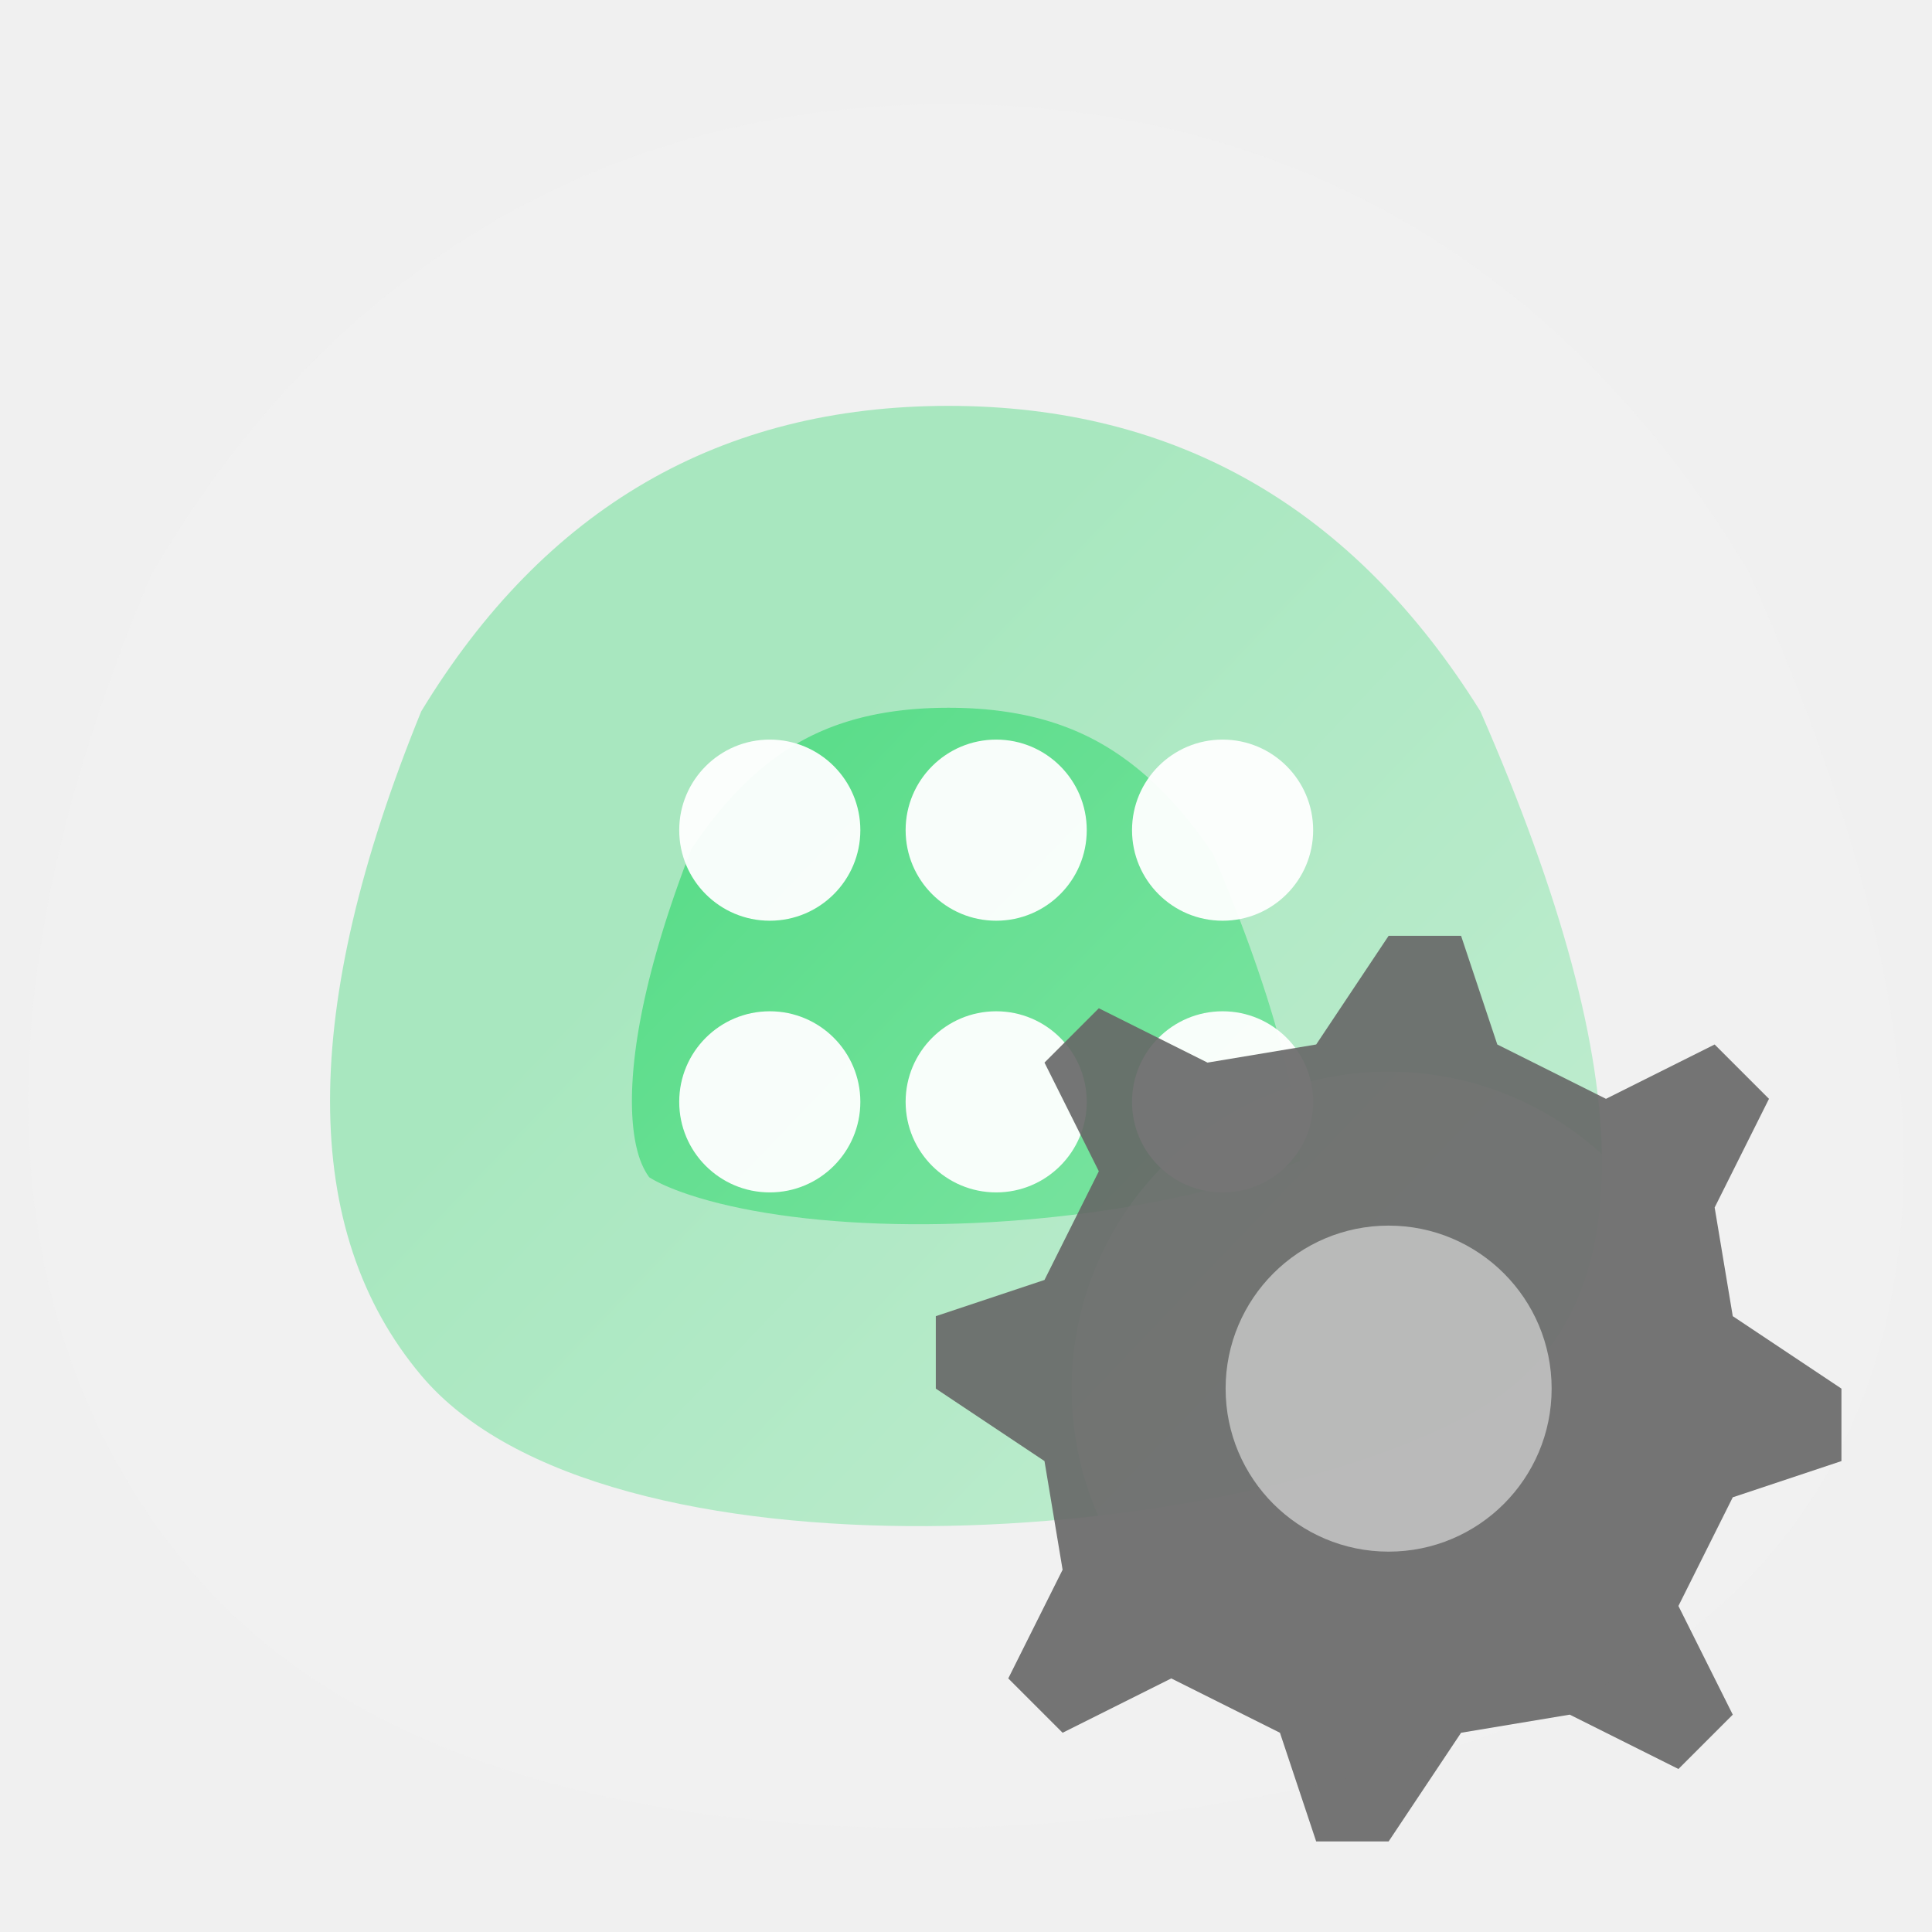
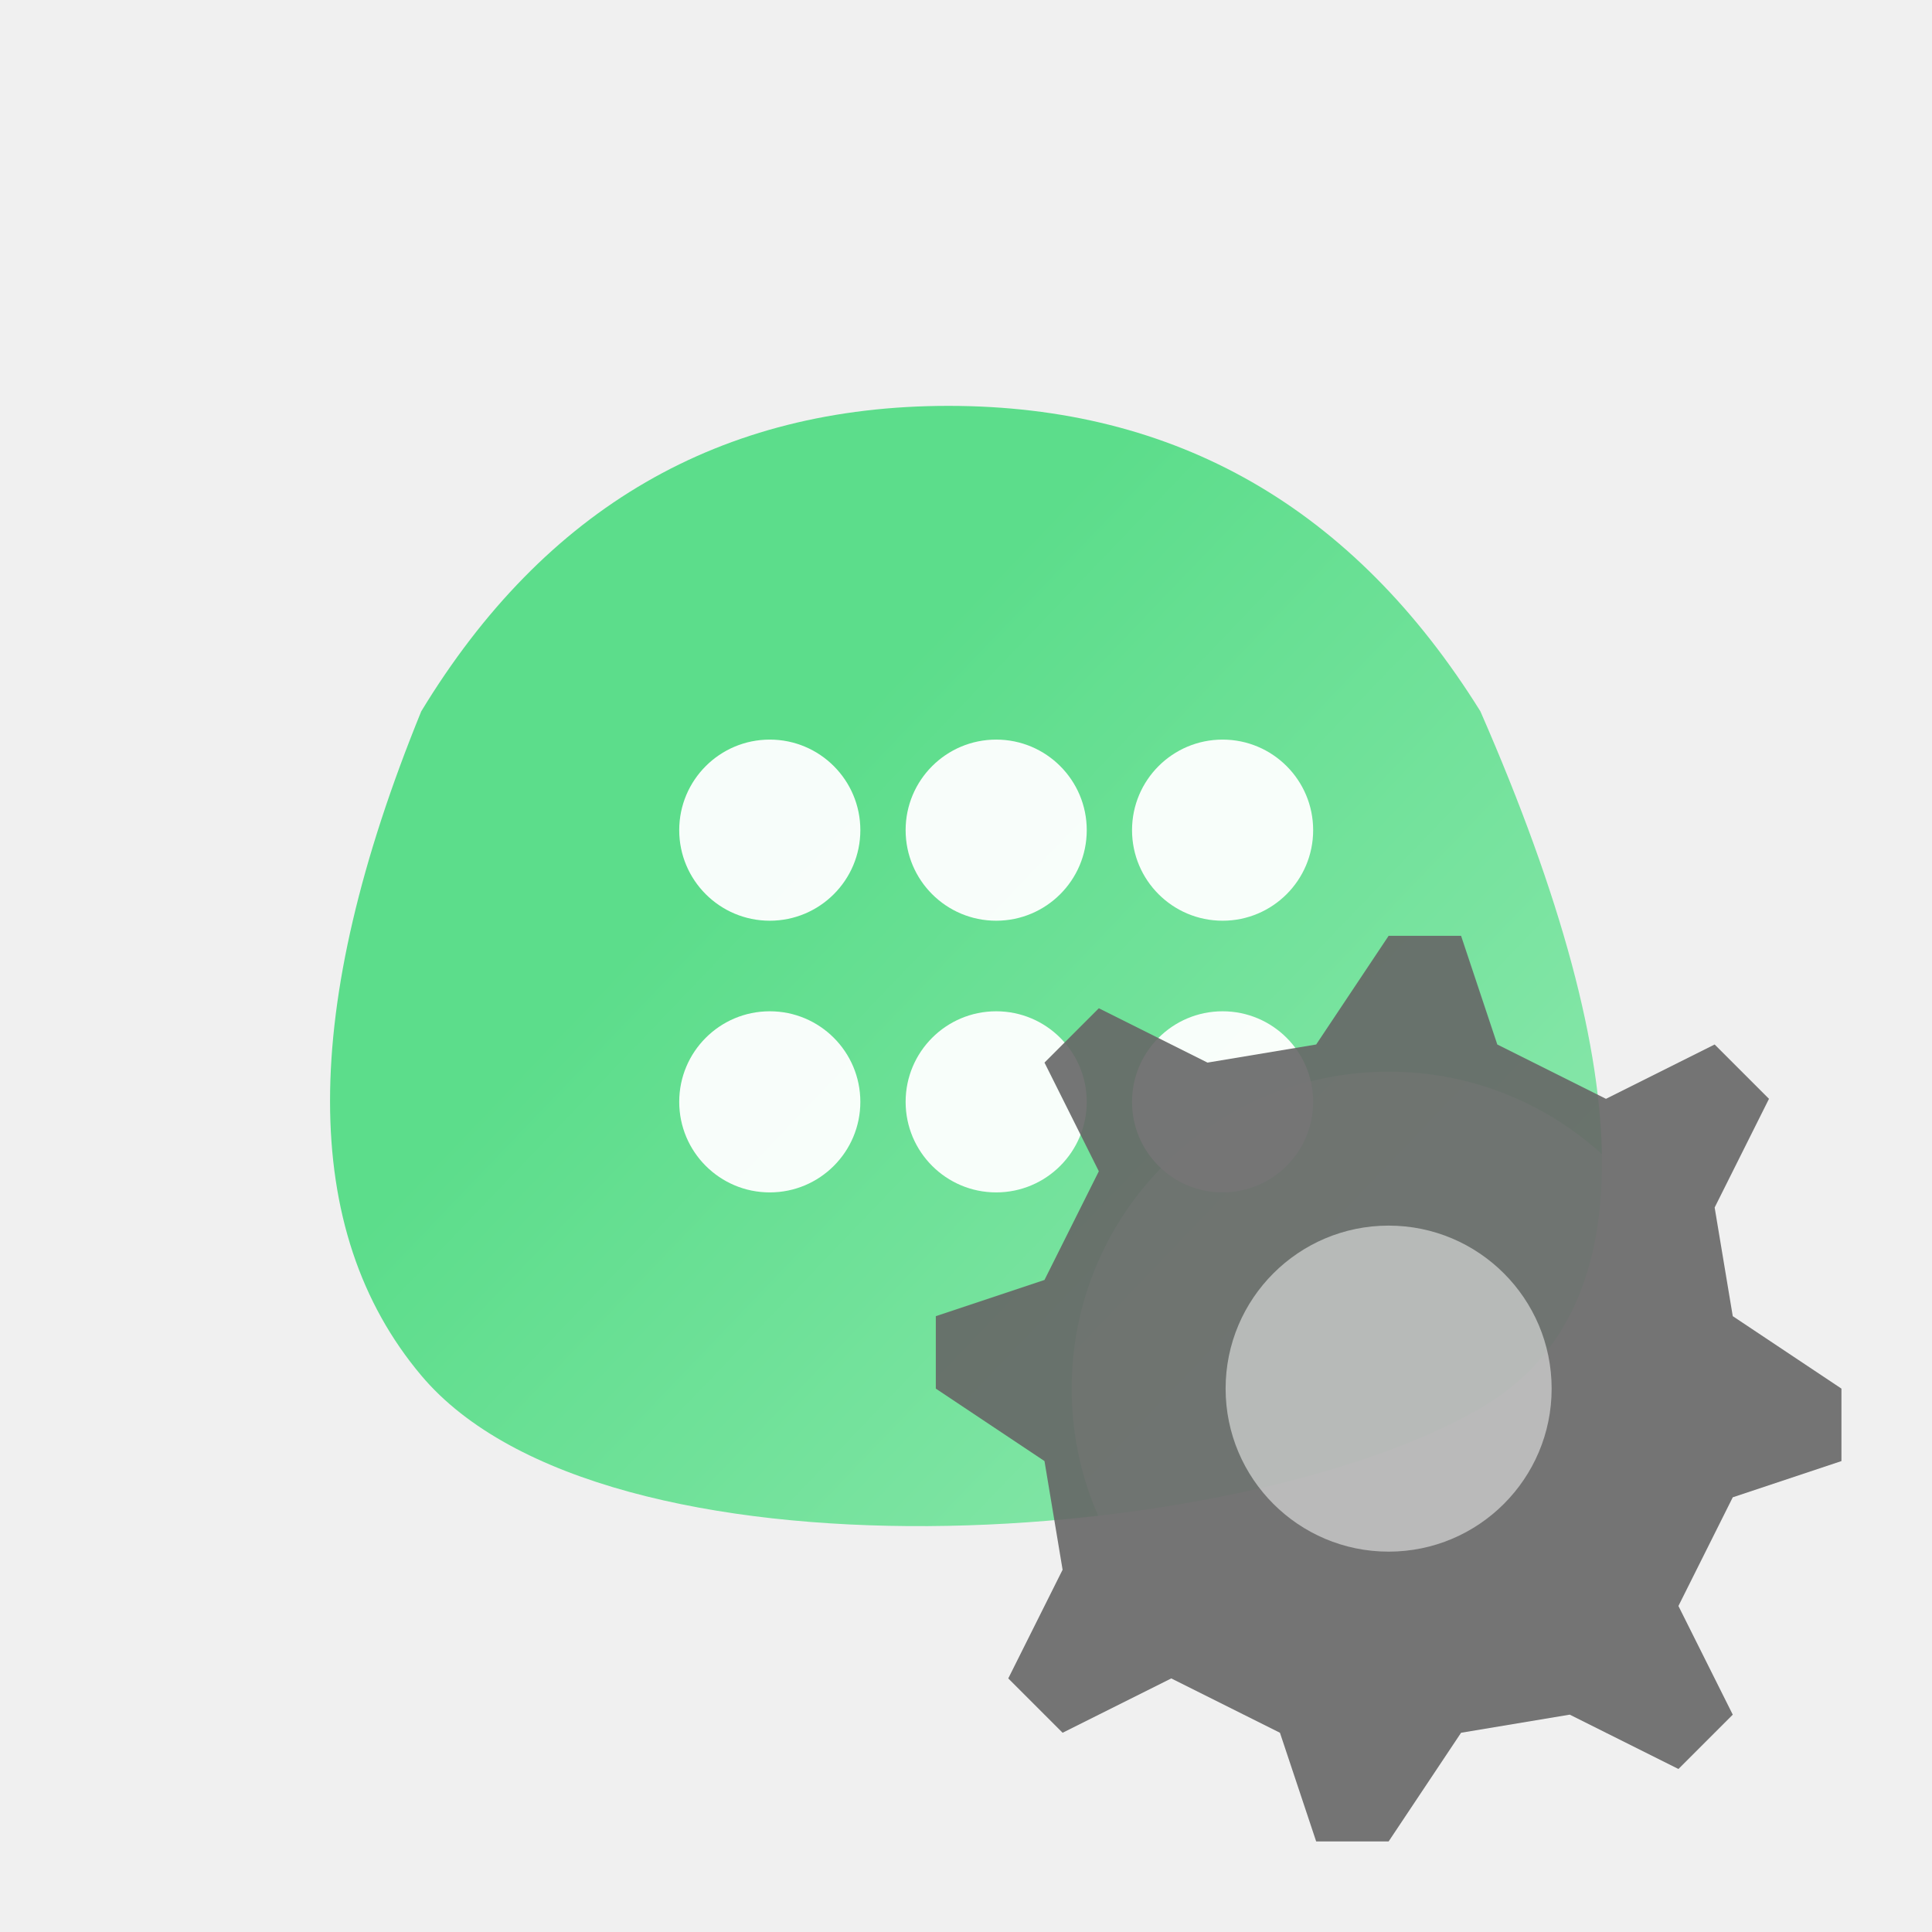
<svg xmlns="http://www.w3.org/2000/svg" viewBox="0 0 640 640" width="32" height="32">
  <g transform="matrix(1 0 0 1 320 320)">
    <linearGradient id="S3" gradientUnits="userSpaceOnUse" gradientTransform="matrix(1 0 0 1 -319.9987 -320.0002)" x1="259.78" y1="261.15" x2="463.85" y2="456.49">
      <stop stop-color="#5CDD8B" />
      <stop offset="1" stop-color="#86E6A9" />
    </linearGradient>
-     <path style="stroke: rgb(242,242,242); stroke-opacity: 0.51; stroke-width: 200; stroke-linecap: round; stroke-linejoin: miter; stroke-miterlimit: 4; fill: url(#S3); fill-rule: nonzero; opacity: 1;" d="M 170.401 -84.36 C 224.091 38.38 224.091 115.34 170.401 146.5 C 89.851 193.24 -120.039 207.49 -180.459 135.64 C -220.739 87.74 -220.739 14.4 -180.459 -84.36 C -139.499 -151.82 -81.289 -185.55 -5.829 -185.55 C 69.641 -185.55 128.381 -151.82 170.401 -84.36 z" />
+     <path style="fill: url(#S3); fill-rule: nonzero; opacity: 1;" d="M 170.401 -84.36 C 224.091 38.38 224.091 115.34 170.401 146.5 C 89.851 193.24 -120.039 207.49 -180.459 135.64 C -220.739 87.74 -220.739 14.4 -180.459 -84.36 C -139.499 -151.82 -81.289 -185.55 -5.829 -185.55 C 69.641 -185.55 128.381 -151.82 170.401 -84.36 z" />
  </g>
  <circle cx="255" cy="275" r="30" fill="#fff" opacity="0.95" />
  <circle cx="330" cy="275" r="30" fill="#fff" opacity="0.95" />
  <circle cx="405" cy="275" r="30" fill="#fff" opacity="0.95" />
  <circle cx="255" cy="365" r="30" fill="#fff" opacity="0.95" />
  <circle cx="330" cy="365" r="30" fill="#fff" opacity="0.95" />
  <circle cx="405" cy="365" r="30" fill="#fff" opacity="0.95" />
  <g transform="translate(460, 460)">
    <circle cx="0" cy="0" r="105" fill="#fff" opacity="0.5" />
    <g transform="scale(3)">
      <path d="M0,-50 L8,-50 L12,-38 L24,-32 L36,-38 L42,-32 L36,-20 L38,-8 L50,0 L50,8 L38,12 L32,24 L38,36 L32,42 L20,36 L8,38 L0,50 L-8,50 L-12,38 L-24,32 L-36,38 L-42,32 L-36,20 L-38,8 L-50,0 L-50,-8 L-38,-12 L-32,-24 L-38,-36 L-32,-42 L-20,-36 L-8,-38 Z" fill="#666" opacity="0.9" />
      <circle cx="0" cy="0" r="18" fill="#fff" opacity="0.5" />
    </g>
  </g>
</svg>
